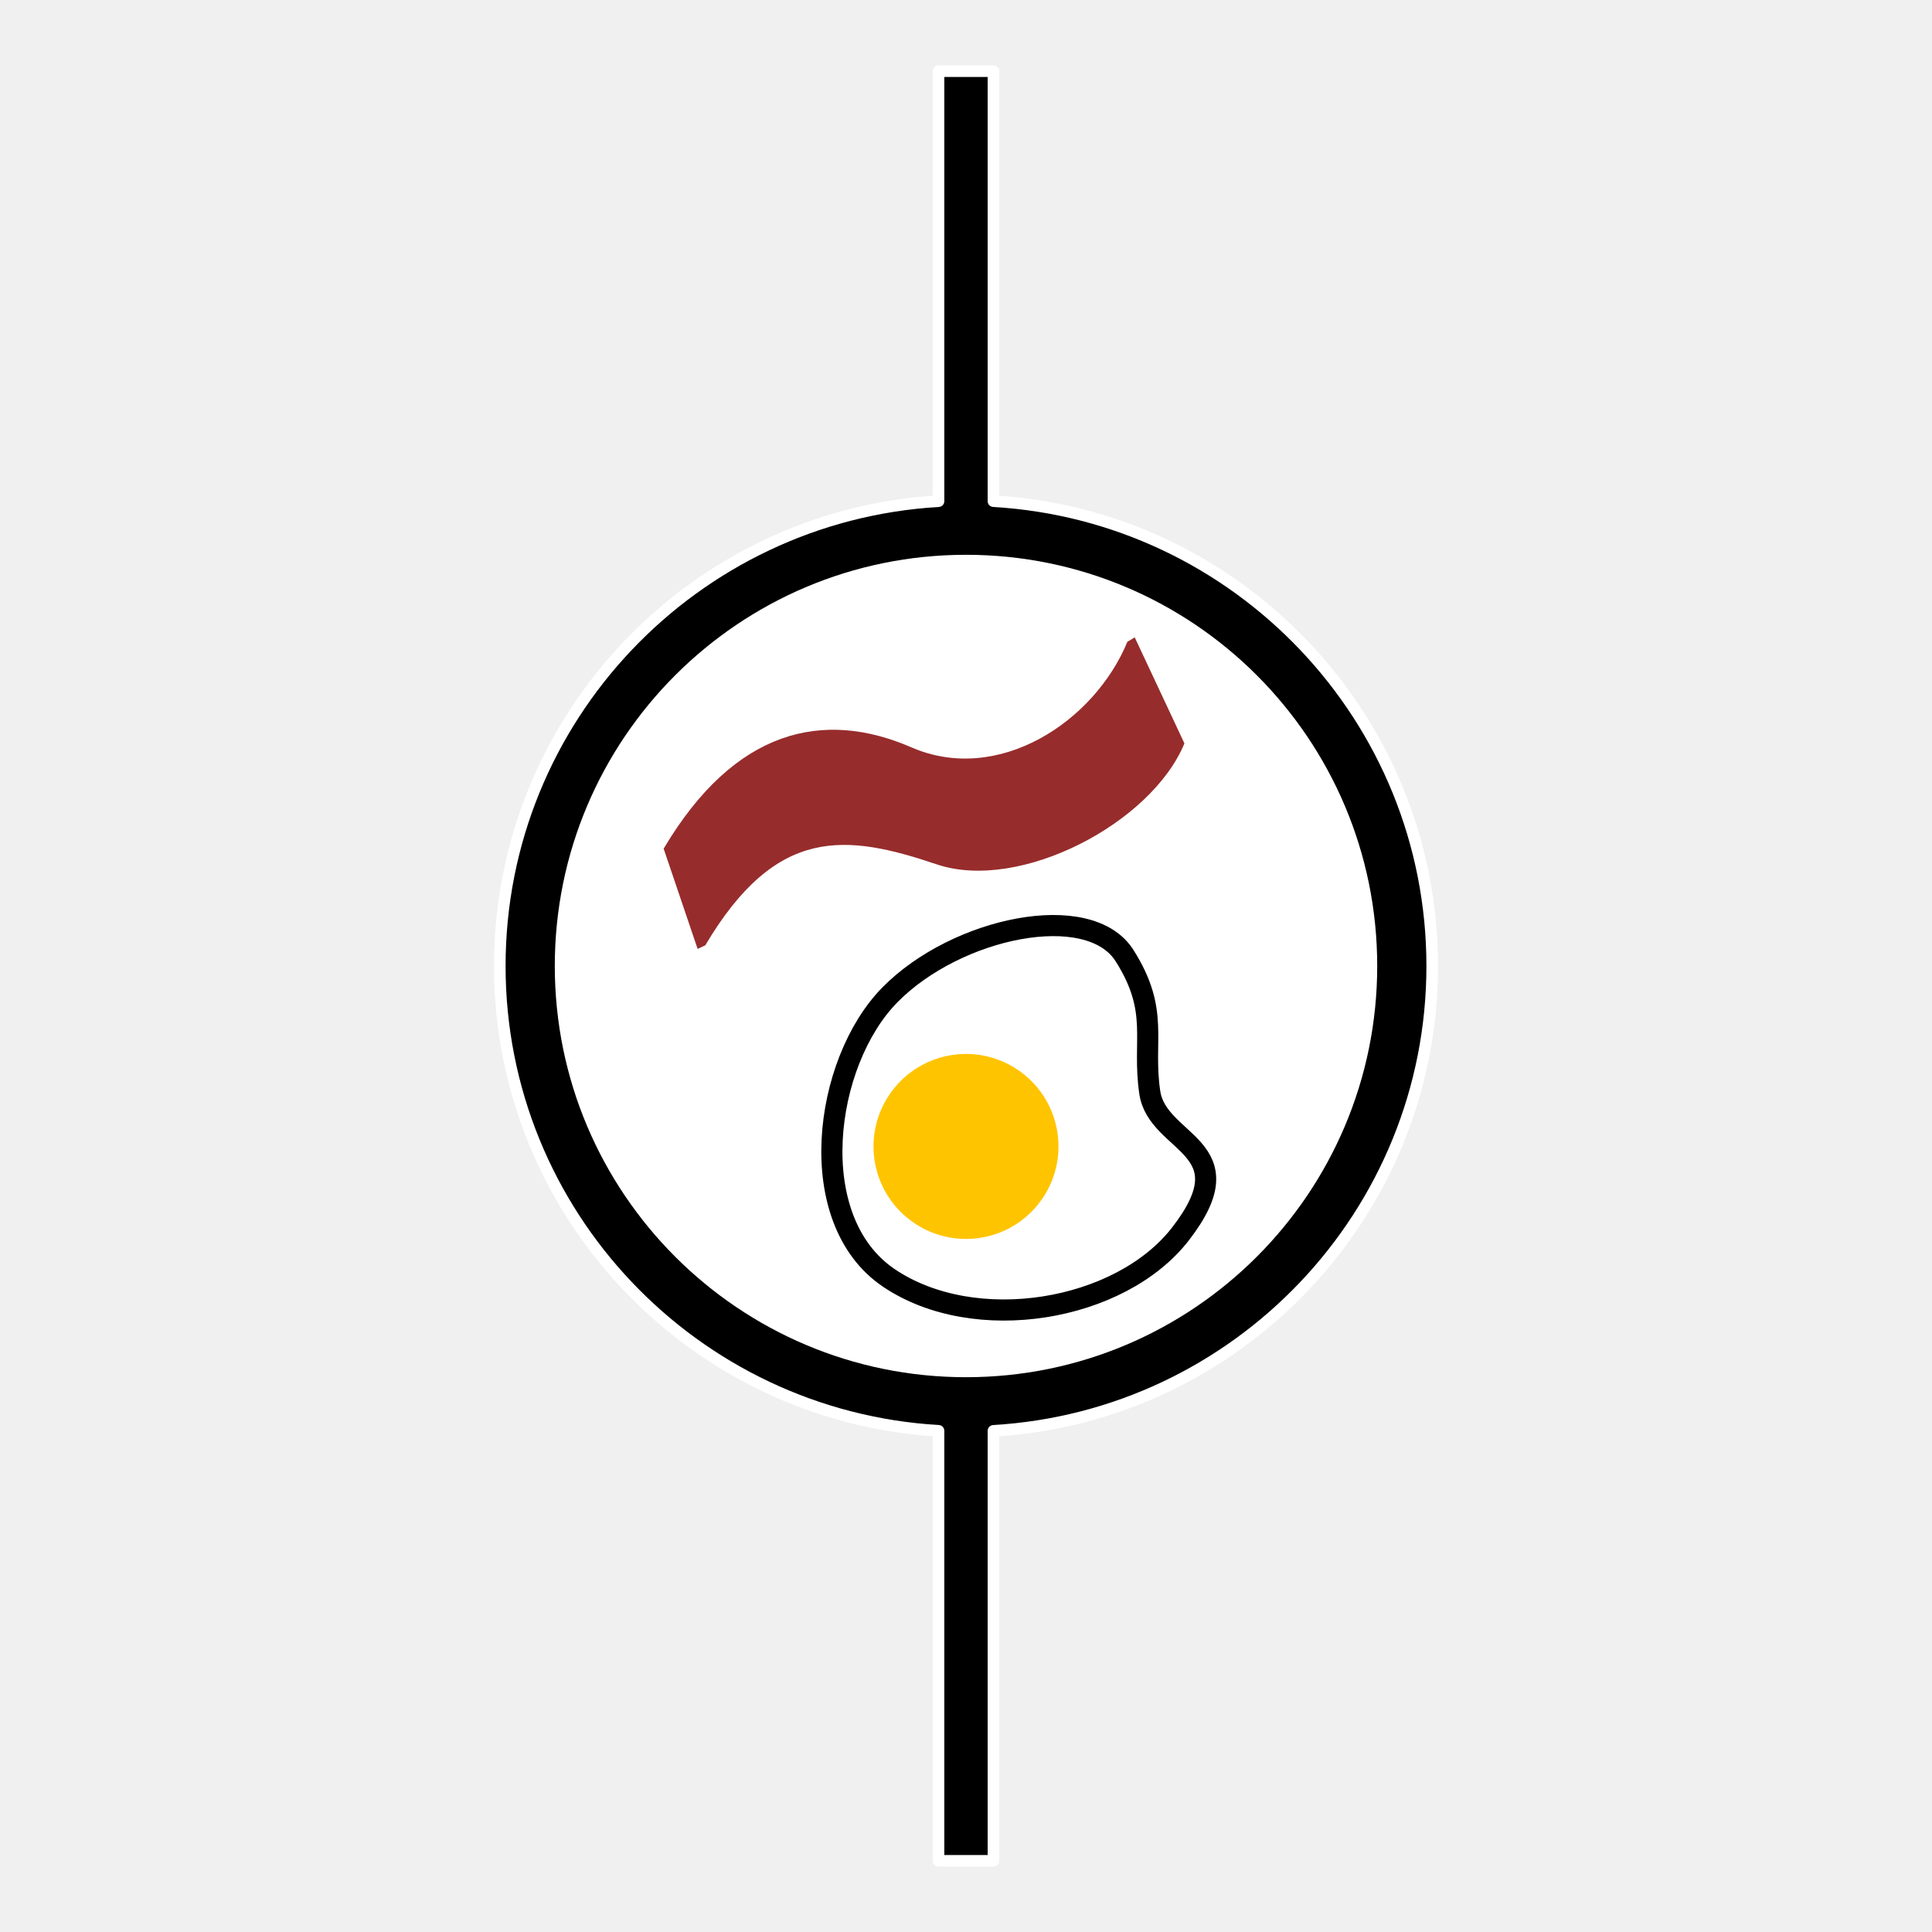
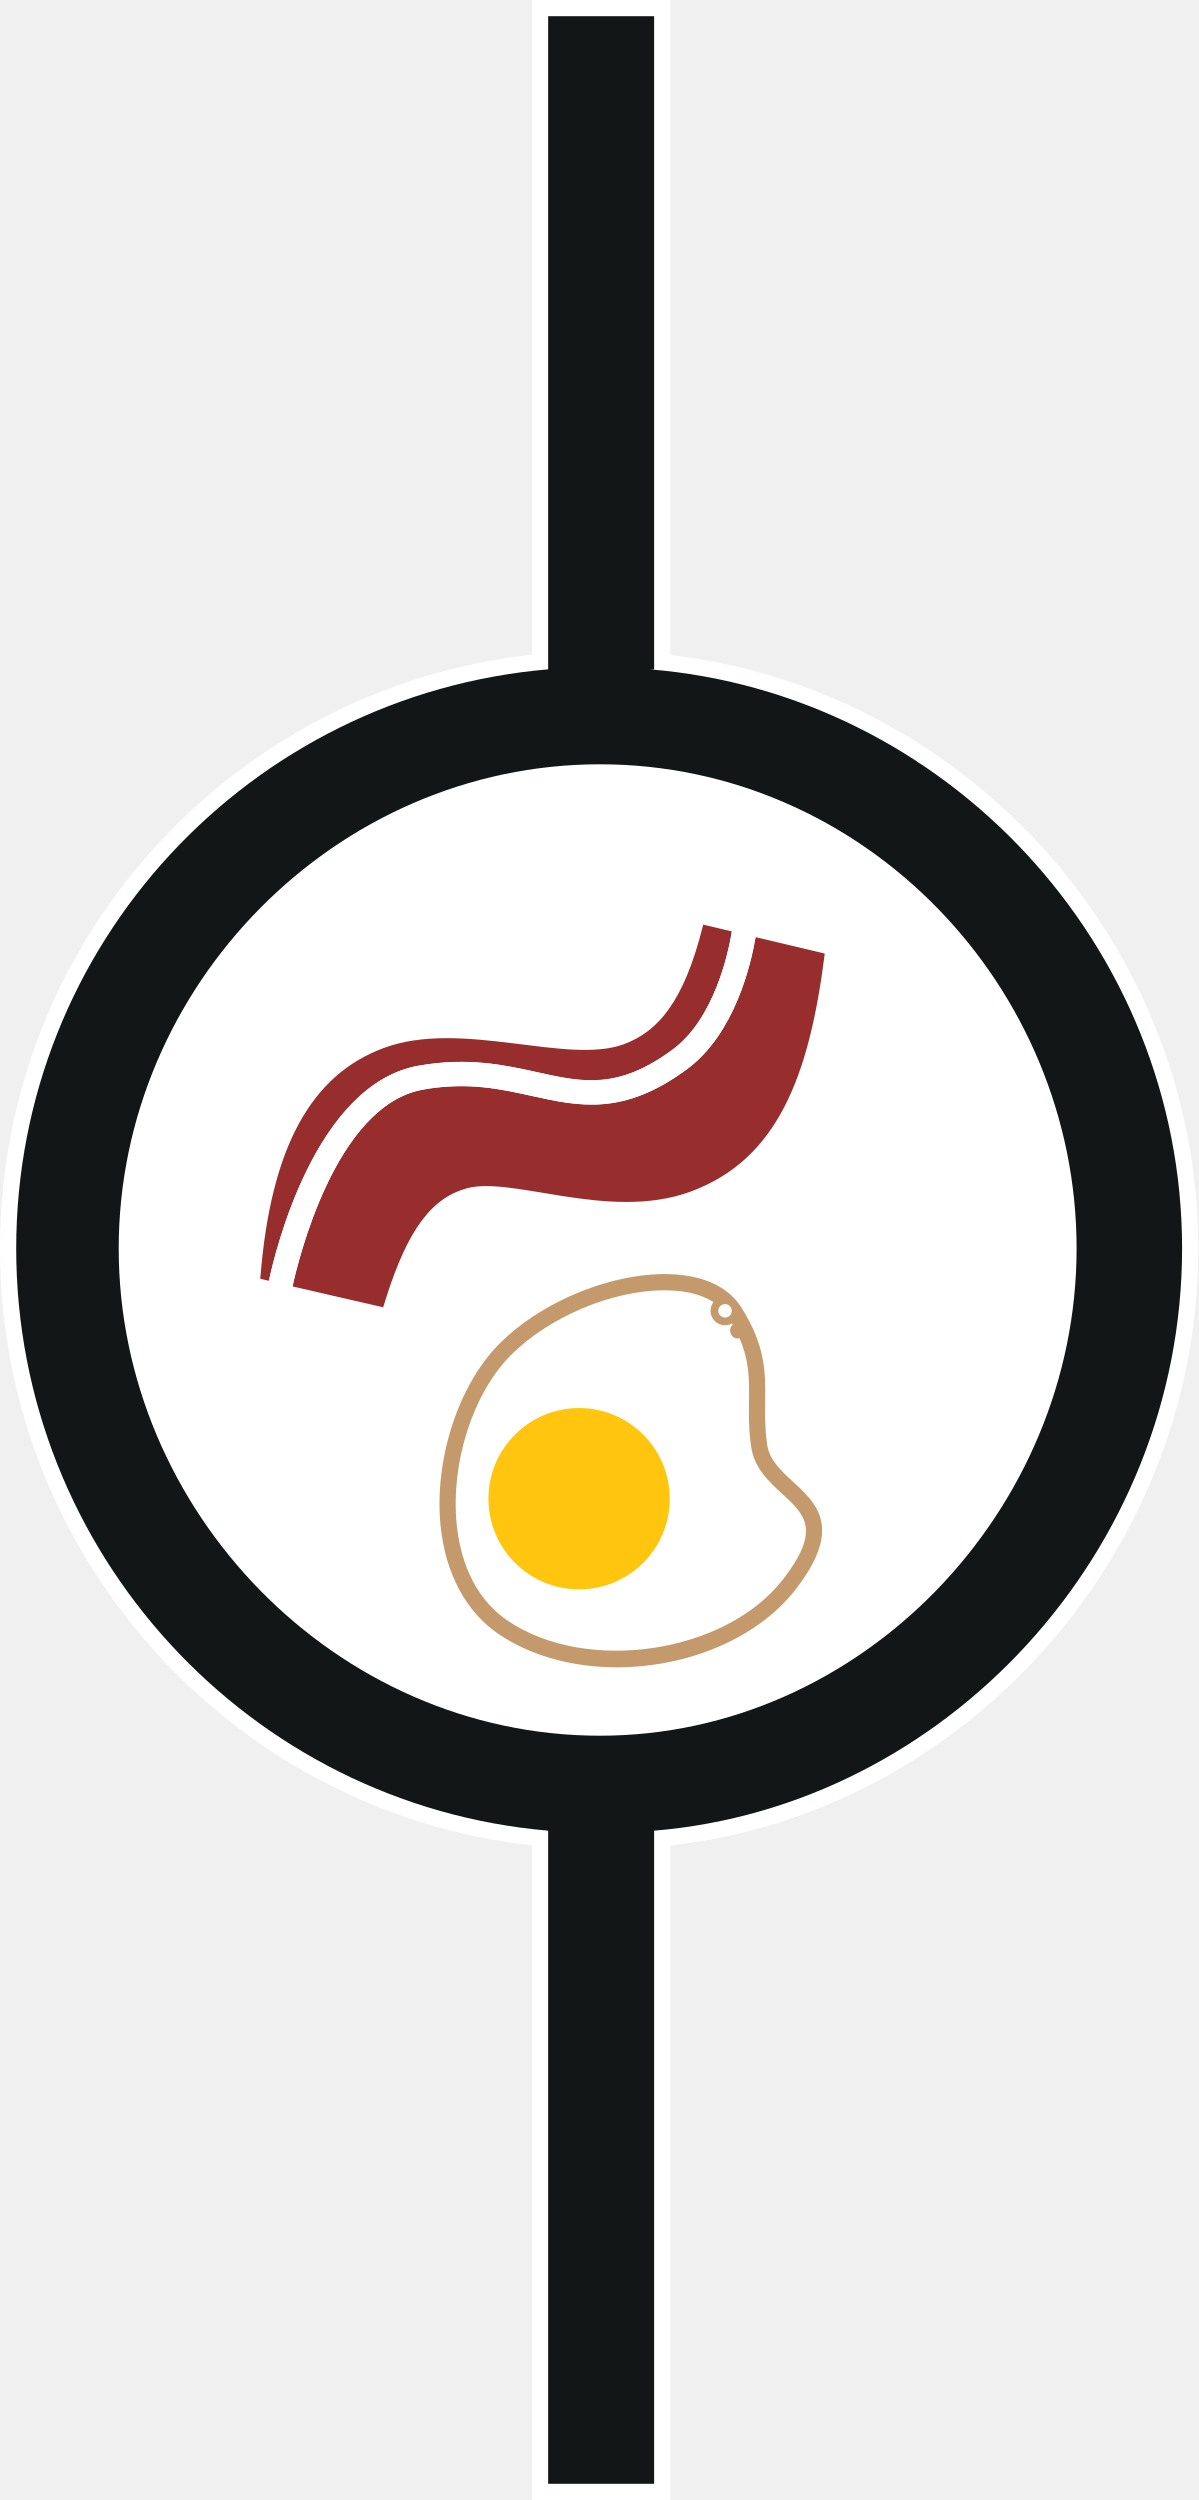
- <svg xmlns="http://www.w3.org/2000/svg" width="1000" height="1000" viewBox="0 0 264.583 264.583" version="1.1" id="svg5">
-   <defs id="defs2">
-     <rect x="-986.494" y="152.747" width="549.164" height="454.606" id="rect2721" />
+ <svg xmlns="http://www.w3.org/2000/svg" id="Layer_2" data-name="Layer 2" viewBox="0 0 147.89 308.543" version="1.1" width="147.89" height="308.543">
+   <defs id="defs165">
+     <style id="style163">
+       .cls-1 {
+         fill: #fff;
+       }
+ 
+       .cls-2 {
+         fill: #c49a6c;
+       }
+ 
+       .cls-3 {
+         fill: #982d2d;
+       }
+ 
+       .cls-4 {
+         fill: #ffc50f;
+       }
+ 
+       .cls-5 {
+         fill: #121617;
+       }
+     </style>
  </defs>
-   <g id="layer1">
-     <g id="path1267" style="fill:#000000;fill-opacity:1;stroke:#ffffff;stroke-width:1.587;stroke-linejoin:round;stroke-miterlimit:5;stroke-dasharray:none;stroke-opacity:1" transform="translate(-3.21e-4,-3.2e-4)">
-       <path style="color:#000000;fill:#000000;fill-opacity:1;stroke:#ffffff;stroke-width:1.587;stroke-linejoin:round;stroke-miterlimit:5;stroke-dasharray:none;stroke-opacity:1" d="M 132.292,9.749 V 72.175 Z m 1e-5,62.457 c -33.184,1.12e-4 -60.085,26.901 -60.085,60.085 1.14e-4,33.184 26.901,60.085 60.085,60.085 33.184,-1.1e-4 60.085,-26.901 60.085,-60.085 -1.1e-4,-33.184 -26.901,-60.085 -60.085,-60.085 z m -2e-5,182.628 v -62.426 z" id="path1170" />
-       <path style="color:#000000;fill:#000000;fill-opacity:1;stroke:#ffffff;stroke-width:1.587;stroke-linejoin:round;stroke-miterlimit:5;stroke-dasharray:none;stroke-opacity:1" d="m 128.529,9.75 v 58.887 c -33.462,1.963 -60.084,29.707 -60.084,63.654 1.17e-4,33.947 26.622,61.693 60.084,63.656 v 58.887 h 7.523 v -58.885 c 33.462,-1.962 60.086,-29.711 60.086,-63.658 -1.1e-4,-33.948 -26.624,-61.694 -60.086,-63.656 V 9.75 Z" id="path1172" />
-     </g>
-     <circle style="fill:#ffffff;fill-opacity:1;stroke:none;stroke-width:1.1;stroke-dasharray:none" id="path1226" cx="132.292" cy="132.292" r="56.314" />
-     <path style="fill:#972c2c;fill-opacity:1;stroke:none;stroke-width:7.524;stroke-linecap:butt;stroke-linejoin:miter;stroke-miterlimit:4;stroke-dasharray:none;stroke-opacity:1" d="m 154.393,87.89 c -4.52,10.967 -17.681,19.626 -29.579,14.458 -11.993,-5.209 -24.17,-2.577 -33.928,13.875 l 4.653,13.73 1.049,-0.497 c 9.758,-16.452 19.312,-15.255 31.705,-11.082 11.335,3.817 29.391,-5.601 33.911,-16.568 l -6.806,-14.521 z" id="path13397" />
-     <g id="g18060" transform="matrix(0.9478974,0,0,0.9478974,49.8677,-10.56722)">
-       <path style="fill:none;stroke:#000000;stroke-width:3.052;stroke-linecap:butt;stroke-linejoin:miter;stroke-miterlimit:4;stroke-dasharray:none;stroke-opacity:1" d="m 75.795,195.766 c -12.418,-8.408 -9.449,-31.131 0.178,-40.9 9.627,-9.768 28.766,-13.739 33.882,-5.662 5.116,8.077 2.528,12.151 3.649,19.773 1.12,7.622 14.289,7.728 4.436,20.444 -8.702,11.23 -29.727,14.753 -42.145,6.345 z" id="path17232" />
-       <circle style="fill:#ffc400;fill-opacity:1;stroke:none;stroke-width:7.938;stroke-miterlimit:4;stroke-dasharray:none;stroke-opacity:1" id="path17258" cx="98.739" cy="-170.479" r="13.362" transform="rotate(123.7296)" />
-     </g>
-   </g>
+   <ellipse style="fill:#ffffff;stroke-width:4.299" id="path512" ry="70.194" rx="70.384" cy="154.543" cx="73.945" />
+   <path class="cls-1" d="m 96.62,194.937 c -7.07,9.12 -24.19,11.69 -33.94,5.1 -4.55,-3.08 -5.95,-8.2 -6.32,-11.96 -0.74,-7.51 1.98,-16.04 6.62,-20.75 4.73,-4.8 12.58,-8.08 18.99,-8.08 0.62,0 1.23,0.03 1.82,0.09 1.32,0.14 2.93,0.51 4.26,1.37 -0.22,0.3 -0.36,0.67 -0.36,1.07 0,0.99 0.81,1.79 1.79,1.79 0.32,0 0.61,-0.09 0.87,-0.23 0.03,0.05 0.05,0.09 0.08,0.14 -0.19,0.18 -0.32,0.44 -0.32,0.73 0,0.54 0.41,0.99 0.92,0.99 0.08,0 0.15,-0.03 0.23,-0.05 1.24,2.86 1.21,5.09 1.18,7.76 -0.02,1.73 -0.05,3.51 0.27,5.68 0.38,2.62 2.21,4.29 3.81,5.76 2.82,2.59 4.86,4.46 0.1,10.6 z" id="path167" style="stroke:none;stroke-width:2;stroke-dasharray:none;stroke-opacity:1" />
+   <path class="cls-5" d="M 80.73,82.607 V 2 H 67.65 V 82.607 C 30.85,85.767 2,116.487 2,154.087 c 0,37.6 28.85,68.69 65.65,71.85 v 80.607 h 13.08 v -80.607 c 35.94,-2.97 65.16,-34.44 65.16,-71.85 0,-37.41 -29.22,-68.5 -65.71,-71.48 M 74.04,214.217 c -32.58,0 -59.39,-27.74 -59.39,-60.13 0,-32.39 26.81,-59.76 59.39,-59.76 32.58,0 58.83,27.36 58.83,59.76 0,32.4 -26.62,60.13 -58.83,60.13" id="path169" style="stroke:#ffffff;stroke-width:4;stroke-dasharray:none;stroke-opacity:1;paint-order:stroke fill markers" />
+   <circle class="cls-4" cx="71.47" cy="184.967" r="11.19" id="circle171" style="stroke:none;stroke-width:2;stroke-dasharray:none;stroke-opacity:1" />
+   <ellipse class="cls-1" cx="91.04" cy="164.207" rx="0.42" ry="0.49" id="ellipse174" style="stroke:none;stroke-width:2;stroke-dasharray:none;stroke-opacity:1" />
+   <path class="cls-3" d="m 51.67,131.517 c 6.08,-1.08 10.64,-0.08 14.66,0.81 5.55,1.23 9.94,2.2 16.7,-2.81 5.11,-3.79 6.85,-11.85 7.3,-14.56 l -3.54,-0.84 c -2.39,9.63 -5.63,13.21 -9.81,14.76 -6.99,2.59 -20.01,-3.1 -29.61,0.46 -8.91,3.3 -13.97,12.13 -15.25,28.49 l 1.08,0.25 c 0.75,-3.52 5.68,-24.29 18.49,-26.57 z" id="path176" style="stroke:none;stroke-width:2;stroke-dasharray:none;stroke-opacity:1" />
+   <path class="cls-3" d="m 93.25,115.667 c -0.55,3.26 -2.53,11.89 -8.44,16.27 -7.85,5.82 -13.33,4.61 -19.13,3.33 -3.93,-0.87 -7.99,-1.77 -13.49,-0.79 -10.85,1.93 -15.46,21.38 -16.09,24.29 l 11.19,2.58 c 2.5,-8.27 5.28,-13.08 9.85,-14.54 5.46,-2.02 17.83,4.07 28.14,0.24 10.65,-3.95 14.6,-14.15 16.51,-29.36 l -8.55,-2.03 z" id="path178" style="stroke:none;stroke-width:2;stroke-dasharray:none;stroke-opacity:1" />
+   <path class="cls-1" d="m 52.19,134.477 c 5.5,-0.98 9.56,-0.08 13.49,0.79 5.8,1.28 11.28,2.49 19.13,-3.33 5.91,-4.38 7.89,-13.01 8.44,-16.27 l -2.93,-0.69 c -0.45,2.71 -2.18,10.77 -7.3,14.56 -6.76,5.01 -11.14,4.04 -16.7,2.81 -4.02,-0.89 -8.58,-1.9 -14.66,-0.81 -12.8,2.28 -17.74,23.05 -18.49,26.57 l 2.93,0.67 c 0.63,-2.91 5.23,-22.36 16.09,-24.29 z" id="path180" style="stroke:none;stroke-width:2;stroke-dasharray:none;stroke-opacity:1" />
+   <path class="cls-2" d="m 97.87,182.867 c -1.49,-1.37 -2.91,-2.67 -3.19,-4.58 -0.29,-2 -0.27,-3.71 -0.25,-5.36 0.05,-3.49 0.09,-6.78 -2.95,-11.59 -1.42,-2.24 -4.01,-3.62 -7.48,-3.99 -7.21,-0.78 -16.87,2.91 -22.44,8.57 -5.03,5.1 -7.99,14.3 -7.19,22.35 0.59,5.91 3.14,10.68 7.19,13.42 4.1,2.77 9.28,4.09 14.56,4.09 8.52,0 17.27,-3.42 22.08,-9.62 5.88,-7.59 2.58,-10.62 -0.33,-13.29 z m -8.39,-21.92 c 0.46,0 0.83,0.37 0.83,0.83 0,0.46 -0.37,0.83 -0.83,0.83 -0.46,0 -0.83,-0.37 -0.83,-0.83 0,-0.46 0.37,-0.83 0.83,-0.83 z m 7.14,33.99 c -7.07,9.12 -24.19,11.69 -33.94,5.1 -4.55,-3.08 -5.95,-8.2 -6.32,-11.96 -0.74,-7.51 1.98,-16.04 6.62,-20.75 4.73,-4.8 12.58,-8.08 18.99,-8.08 0.62,0 1.23,0.03 1.82,0.09 1.32,0.14 2.93,0.51 4.26,1.37 -0.22,0.3 -0.36,0.67 -0.36,1.07 0,0.99 0.81,1.79 1.79,1.79 0.32,0 0.61,-0.09 0.87,-0.23 0.03,0.05 0.05,0.09 0.08,0.14 -0.19,0.18 -0.32,0.44 -0.32,0.73 0,0.54 0.41,0.99 0.92,0.99 0.08,0 0.15,-0.03 0.23,-0.05 1.24,2.86 1.21,5.09 1.18,7.76 -0.02,1.73 -0.05,3.51 0.27,5.68 0.38,2.62 2.21,4.29 3.81,5.76 2.82,2.59 4.86,4.46 0.1,10.6 z" id="path184" style="stroke:none;stroke-width:2;stroke-dasharray:none;stroke-opacity:1" />
</svg>
